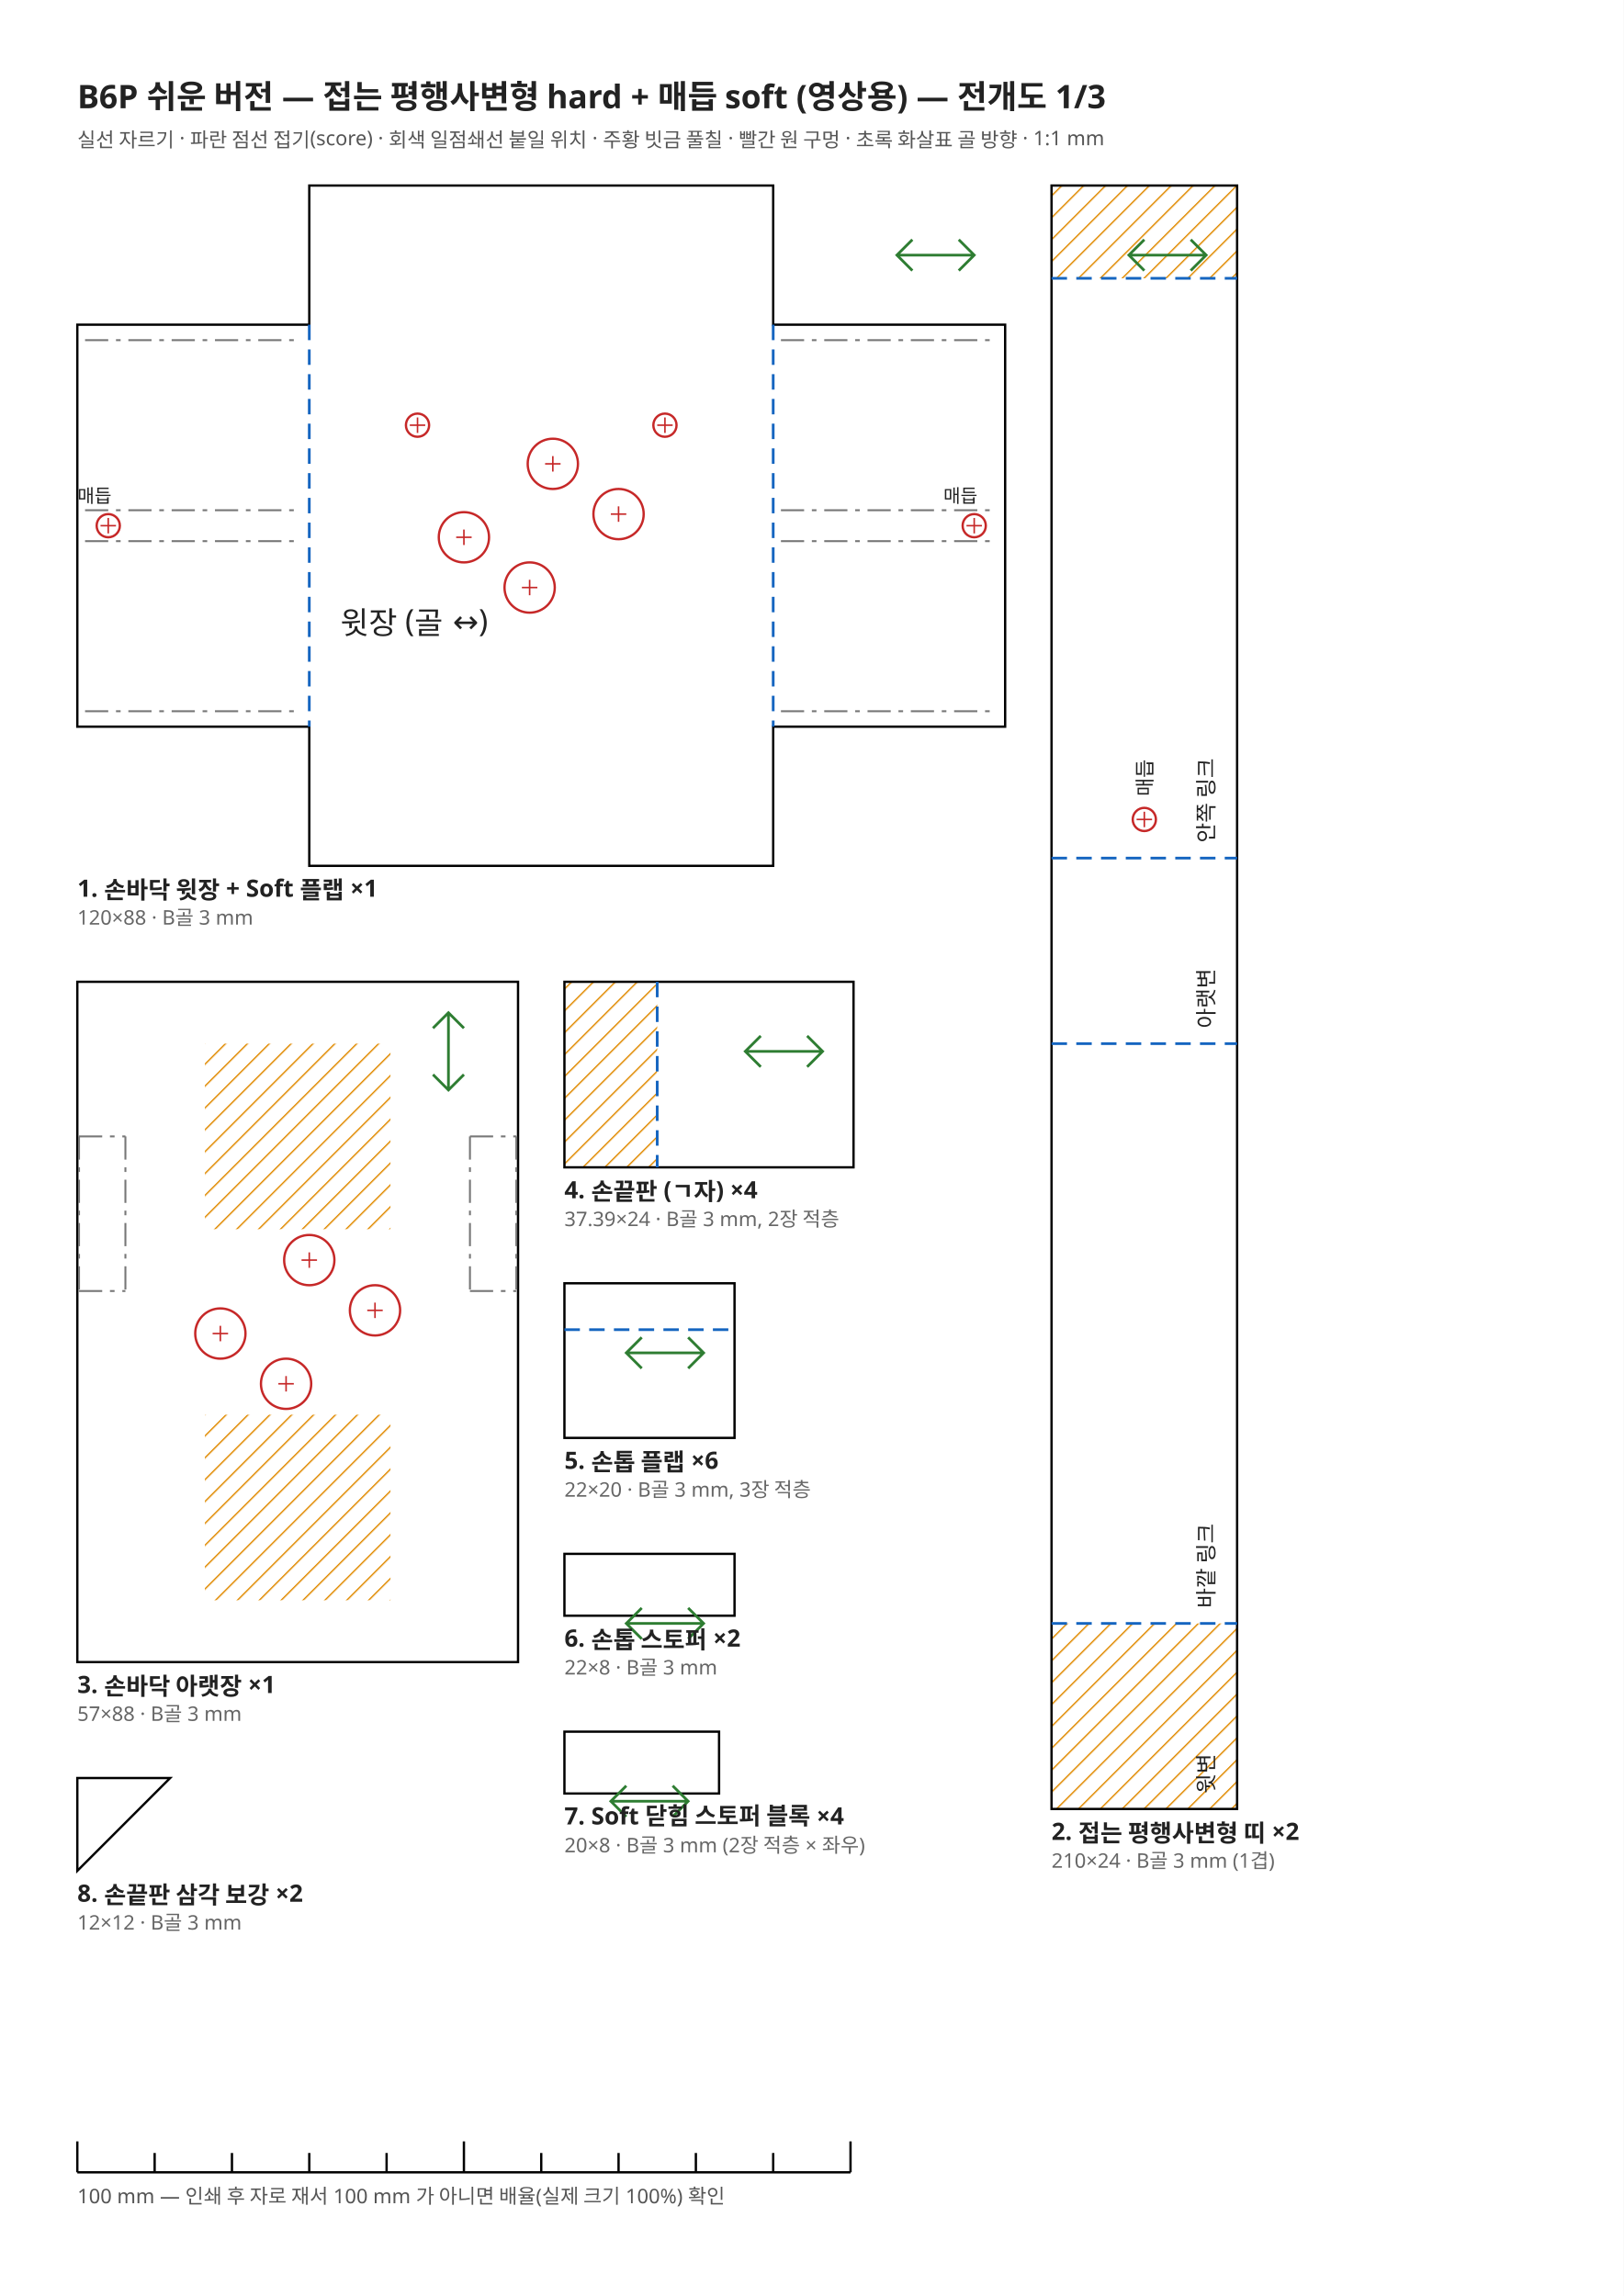
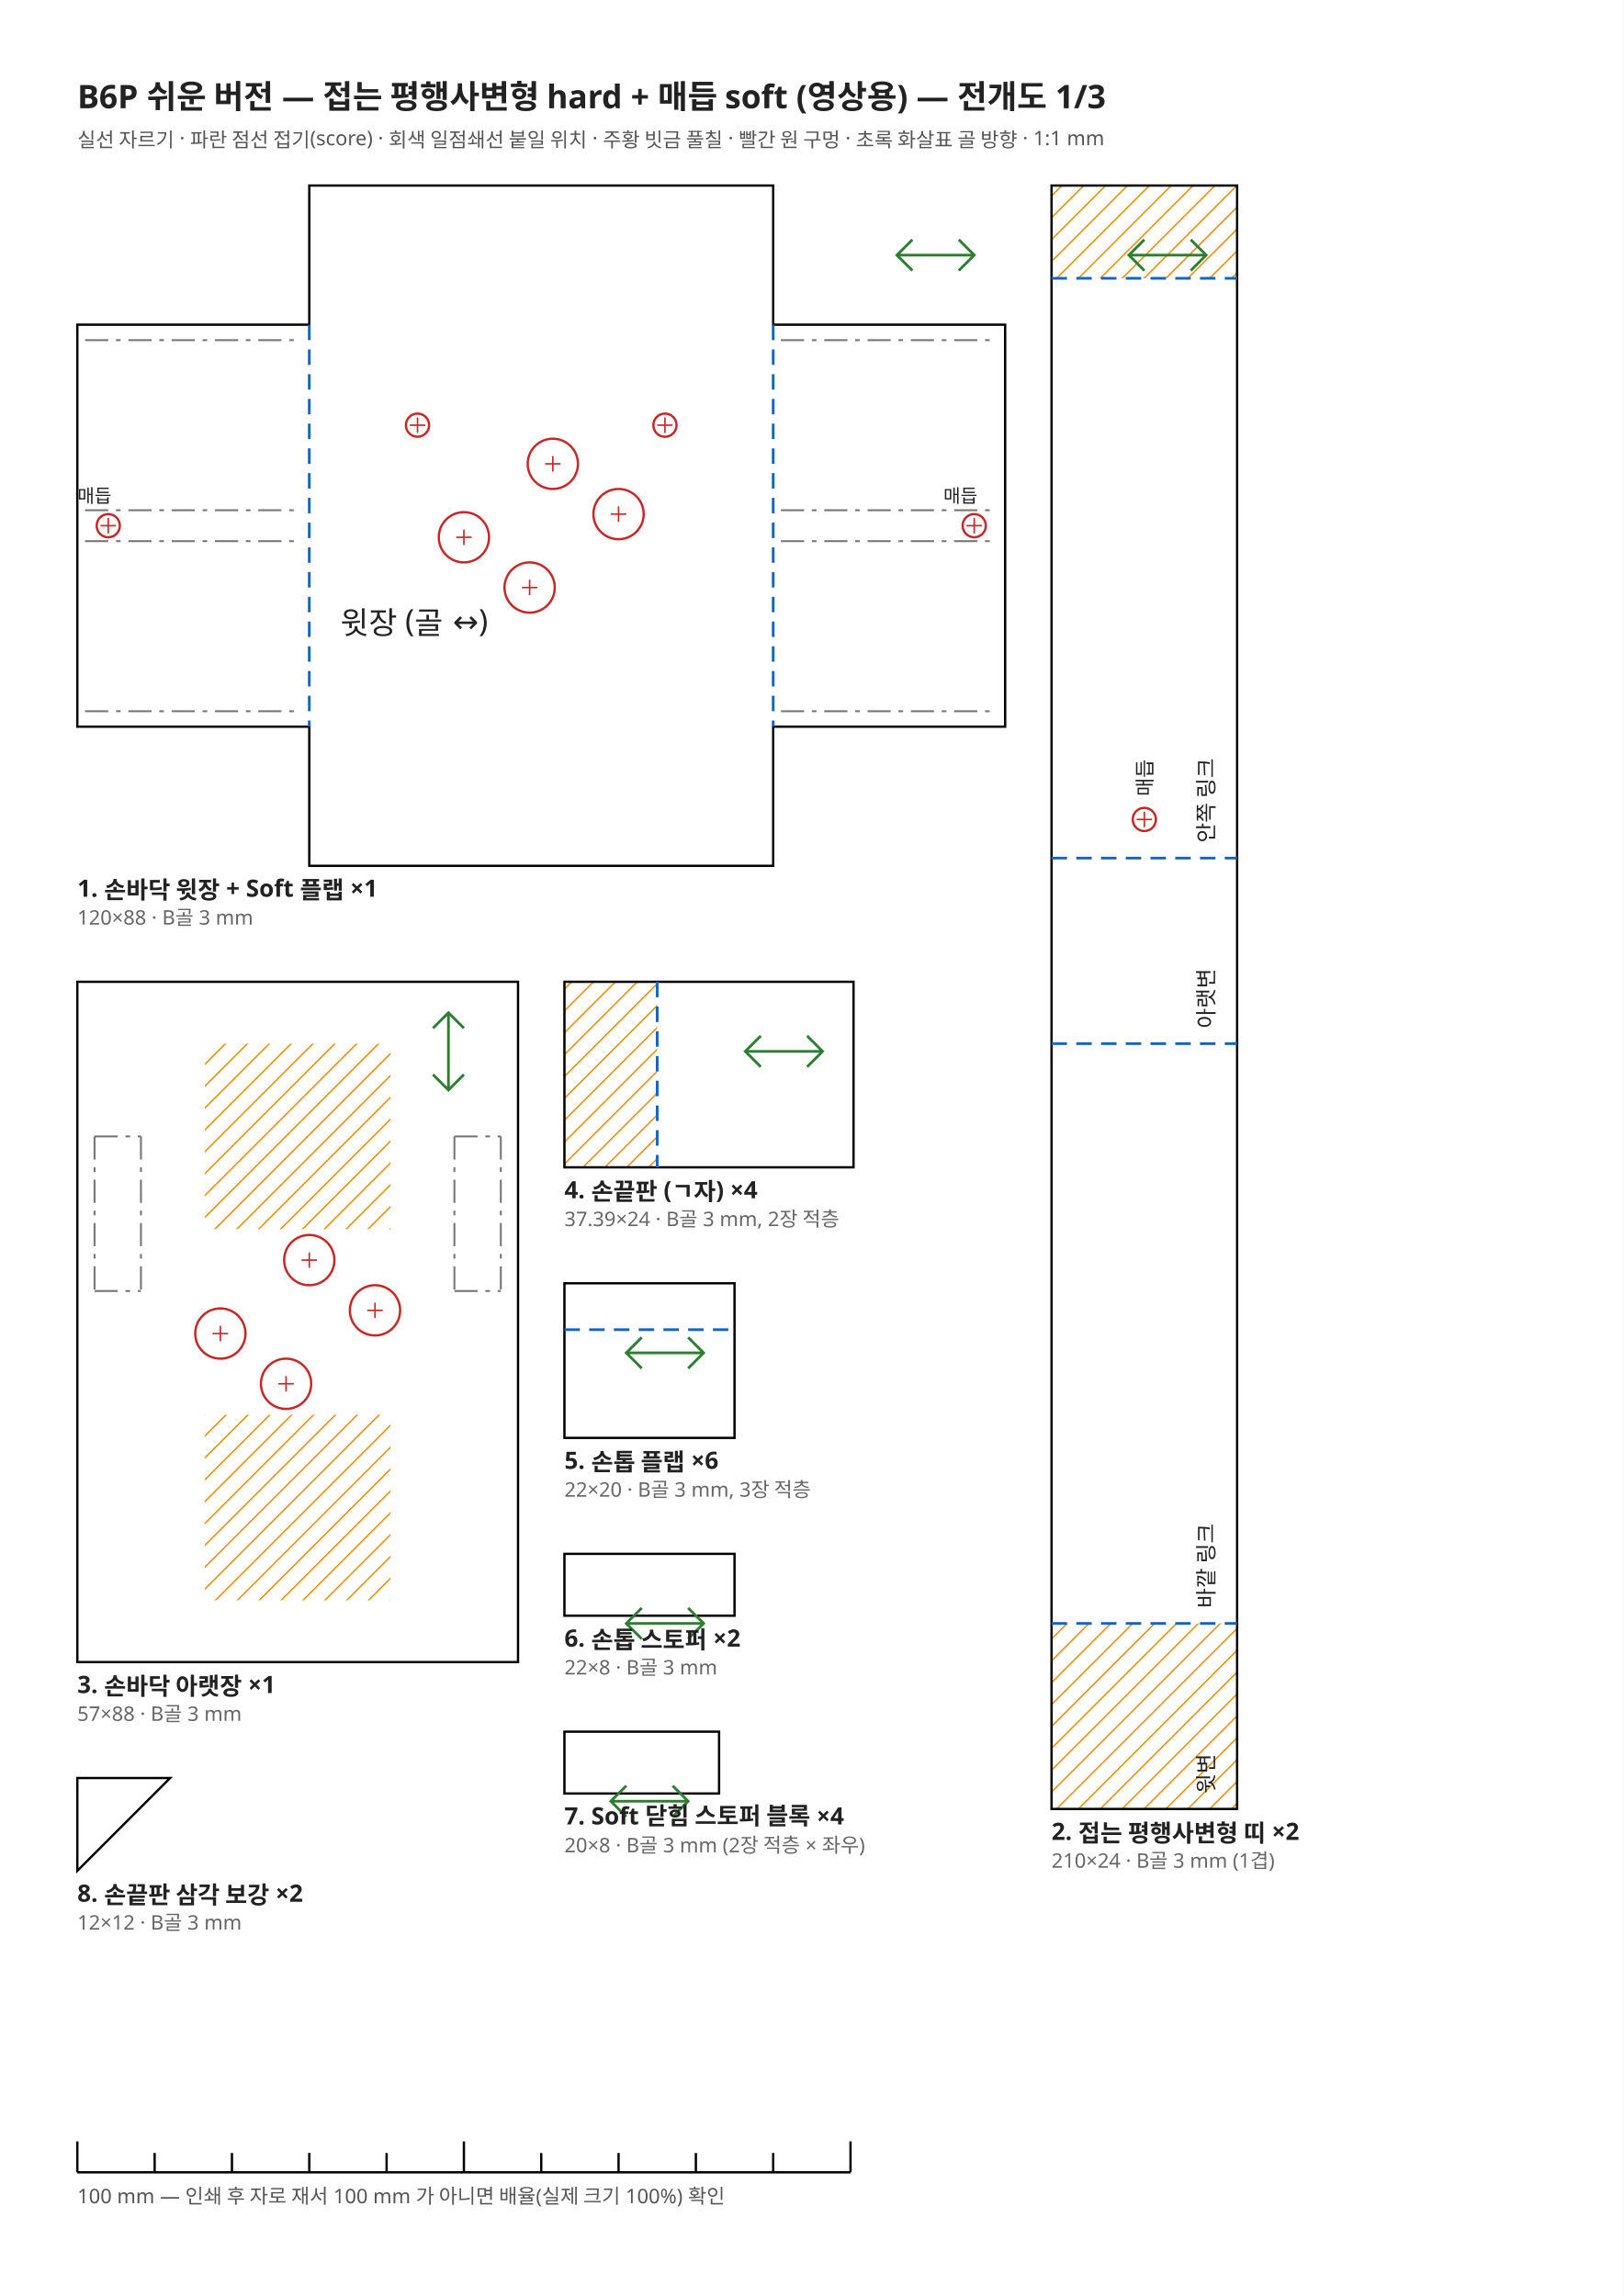
<svg xmlns="http://www.w3.org/2000/svg" width="210mm" height="297mm" viewBox="0 0 210 297">
  <defs>
    <pattern id="hatch" width="2" height="2" patternUnits="userSpaceOnUse" patternTransform="rotate(45)">
      <path d="M0 0V2" stroke="#e08a00" stroke-width=".35" />
    </pattern>
  </defs>
  <style>
.cut{fill:none;stroke:#000;stroke-width:.3}
.score{fill:none;stroke:#1565c0;stroke-width:.35;stroke-dasharray:2 1.2}
.mark{fill:none;stroke:#777;stroke-width:.25;stroke-dasharray:3 1 .6 1}
.glue{fill:url(#hatch);stroke:none}
.hole{fill:none;stroke:#c62828;stroke-width:.3}
.cross{stroke:#c62828;stroke-width:.2}
.flute{fill:none;stroke:#2e7d32;stroke-width:.35}
text{font-family:"WenQuanYi Zen Hei","IBM Plex Sans KR","Apple SD Gothic Neo","Malgun Gothic",sans-serif;fill:#222}
.lbl{font-size:3.1px;font-weight:bold}.dim{font-size:2.6px;fill:#666}
.hdr{font-size:4.2px;font-weight:bold}.small{font-size:2.6px;fill:#555}
</style>
  <rect width="210" height="297" fill="#fff" />
  <text class="hdr" x="10" y="14">B6P 쉬운 버전 — 접는 평행사변형 hard + 매듭 soft (영상용) — 전개도 1/3</text>
  <text class="small" x="10" y="19">실선 자르기 · 파란 점선 접기(score) · 회색 일점쇄선 붙일 위치 · 주황 빗금 풀칠 · 빨간 원 구멍 · 초록 화살표 골 방향 · 1:1 mm</text>
  <polygon class="cut" points="10,42 40,42 40,24 100,24 100,42 130,42 130,94 100,94 100,112 40,112 40,94 10,94" />
  <polyline class="score" points="40,42 40,94" />
  <polyline class="score" points="100,42 100,94" />
  <polyline class="mark" points="11,44 39,44" />
  <polyline class="mark" points="11,66 39,66" />
  <polyline class="mark" points="11,70 39,70" />
  <polyline class="mark" points="11,92 39,92" />
  <polyline class="mark" points="101,44 129,44" />
  <polyline class="mark" points="101,66 129,66" />
  <polyline class="mark" points="101,70 129,70" />
  <polyline class="mark" points="101,92 129,92" />
  <circle class="hole" cx="60" cy="69.5" r="3.25" />
  <path class="cross" d="M59 69.5h2M60 68.5v2" />
  <circle class="hole" cx="80" cy="66.5" r="3.25" />
  <path class="cross" d="M79 66.5h2M80 65.5v2" />
  <circle class="hole" cx="71.5" cy="60" r="3.25" />
  <path class="cross" d="M70.5 60h2M71.5 59v2" />
  <circle class="hole" cx="68.5" cy="76" r="3.25" />
  <path class="cross" d="M67.5 76h2M68.5 75v2" />
  <circle class="hole" cx="14" cy="68" r="1.5" />
  <path class="cross" d="M13 68h2M14 67v2" />
  <circle class="hole" cx="126" cy="68" r="1.5" />
  <path class="cross" d="M125 68h2M126 67v2" />
  <circle class="hole" cx="54" cy="55" r="1.5" />
  <path class="cross" d="M53 55h2M54 54v2" />
  <circle class="hole" cx="86" cy="55" r="1.5" />
  <path class="cross" d="M85 55h2M86 54v2" />
  <text x="10" y="65" font-size="2.4">매듭</text>
  <text x="122" y="65" font-size="2.4">매듭</text>
  <text x="44" y="82" font-size="4">윗장 (골 ↔)</text>
  <path class="flute" d="M116 33H126M124 31L126 33L124 35M118 31L116 33L118 35" />
  <text class="lbl" x="10" y="116">1. 손바닥 윗장 + Soft 플랩 ×1</text>
  <text class="dim" x="10" y="119.6">120×88 · B골 3 mm</text>
  <polygon class="glue" points="136,234 136,210 160,210 160,234" />
  <polygon class="glue" points="136,36 136,24 160,24 160,36" />
  <polygon class="cut" points="136,234 136,24 160,24 160,234" />
  <polyline class="score" points="136,210 160,210" />
  <polyline class="score" points="136,135 160,135" />
  <polyline class="score" points="136,111 160,111" />
  <polyline class="score" points="136,36 160,36" />
  <circle class="hole" cx="148" cy="106" r="1.5" />
  <path class="cross" d="M147 106h2M148 105v2" />
  <text x="157" y="232" font-size="2.8" transform="rotate(-90 157 232)">윗변</text>
  <text x="157" y="208" font-size="2.8" transform="rotate(-90 157 208)">바깥 링크</text>
  <text x="157" y="133" font-size="2.8" transform="rotate(-90 157 133)">아랫변</text>
  <text x="157" y="109" font-size="2.8" transform="rotate(-90 157 109)">안쪽 링크</text>
  <text x="149" y="103" font-size="2.6" transform="rotate(-90 149 103)">매듭</text>
  <path class="flute" d="M146 33H156M154 31L156 33L154 35M148 31L146 33L148 35" />
  <text class="lbl" x="136" y="238">2. 접는 평행사변형 띠 ×2</text>
  <text class="dim" x="136" y="241.6">210×24 · B골 3 mm (1겹)</text>
  <polygon class="glue" points="26.5,183 50.5,183 50.5,207 26.5,207" />
  <polygon class="glue" points="26.5,135 50.5,135 50.5,159 26.5,159" />
  <polygon class="cut" points="10,127 67,127 67,215 10,215" />
-   <polyline class="mark" points="60.78,147 66.78,147" />
-   <polyline class="mark" points="60.78,167 66.78,167" />
-   <polyline class="mark" points="60.78,147 60.78,167" />
-   <polyline class="mark" points="66.78,147 66.78,167" />
-   <polyline class="mark" points="10.22,147 16.22,147" />
-   <polyline class="mark" points="10.22,167 16.22,167" />
-   <polyline class="mark" points="10.22,147 10.22,167" />
-   <polyline class="mark" points="16.22,147 16.22,167" />
+   <polyline class="mark" points="58.77,147 64.77,147" />
+   <polyline class="mark" points="58.77,167 64.77,167" />
+   <polyline class="mark" points="58.77,147 58.77,167" />
+   <polyline class="mark" points="64.77,147 64.77,167" />
+   <polyline class="mark" points="12.23,147 18.23,147" />
+   <polyline class="mark" points="12.23,167 18.23,167" />
+   <polyline class="mark" points="12.23,147 12.23,167" />
+   <polyline class="mark" points="18.23,147 18.23,167" />
  <circle class="hole" cx="28.5" cy="172.5" r="3.25" />
  <path class="cross" d="M27.5 172.5h2M28.5 171.5v2" />
  <circle class="hole" cx="48.5" cy="169.5" r="3.25" />
  <path class="cross" d="M47.5 169.5h2M48.5 168.5v2" />
  <circle class="hole" cx="40" cy="163" r="3.25" />
  <path class="cross" d="M39 163h2M40 162v2" />
  <circle class="hole" cx="37" cy="179" r="3.25" />
  <path class="cross" d="M36 179h2M37 178v2" />
  <path class="flute" d="M58 131V141M56 139L58 141L60 139M56 133L58 131L60 133" />
  <text class="lbl" x="10" y="219">3. 손바닥 아랫장 ×1</text>
  <text class="dim" x="10" y="222.6">57×88 · B골 3 mm</text>
  <polygon class="glue" points="73,127 85,127 85,151 73,151" />
  <polygon class="cut" points="73,127 110.39,127 110.39,151 73,151" />
  <polyline class="score" points="85,127 85,151" />
  <path class="flute" d="M96.39 136H106.39M104.39 134L106.39 136L104.39 138M98.39 134L96.39 136L98.39 138" />
  <text class="lbl" x="73" y="155">4. 손끝판 (ㄱ자) ×4</text>
  <text class="dim" x="73" y="158.6">37.39×24 · B골 3 mm, 2장 적층</text>
  <polygon class="cut" points="73,166 95,166 95,186 73,186" />
  <polyline class="score" points="73,172 95,172" />
  <path class="flute" d="M81 175H91M89 173L91 175L89 177M83 173L81 175L83 177" />
  <text class="lbl" x="73" y="190">5. 손톱 플랩 ×6</text>
  <text class="dim" x="73" y="193.6">22×20 · B골 3 mm, 3장 적층</text>
  <polygon class="cut" points="73,201 95,201 95,209 73,209" />
  <path class="flute" d="M81 210H91M89 208L91 210L89 212M83 208L81 210L83 212" />
  <text class="lbl" x="73" y="213">6. 손톱 스토퍼 ×2</text>
  <text class="dim" x="73" y="216.6">22×8 · B골 3 mm</text>
  <polygon class="cut" points="73,224 93,224 93,232 73,232" />
  <path class="flute" d="M79 233H89M87 231L89 233L87 235M81 231L79 233L81 235" />
  <text class="lbl" x="73" y="236">7. Soft 닫힘 스토퍼 블록 ×4</text>
  <text class="dim" x="73" y="239.6">20×8 · B골 3 mm (2장 적층 × 좌우)</text>
  <polygon class="cut" points="10,230 22,230 10,242" />
  <text class="lbl" x="10" y="246">8. 손끝판 삼각 보강 ×2</text>
  <text class="dim" x="10" y="249.6">12×12 · B골 3 mm</text>
  <path class="cut" d="M10 281h100" />
  <path class="cut" d="M10 281v-4" />
  <path class="cut" d="M20 281v-2.5" />
  <path class="cut" d="M30 281v-2.5" />
  <path class="cut" d="M40 281v-2.5" />
  <path class="cut" d="M50 281v-2.5" />
  <path class="cut" d="M60 281v-4" />
  <path class="cut" d="M70 281v-2.5" />
  <path class="cut" d="M80 281v-2.5" />
  <path class="cut" d="M90 281v-2.5" />
  <path class="cut" d="M100 281v-2.5" />
  <path class="cut" d="M110 281v-4" />
  <text class="small" x="10" y="285">100 mm — 인쇄 후 자로 재서 100 mm 가 아니면 배율(실제 크기 100%) 확인</text>
</svg>
